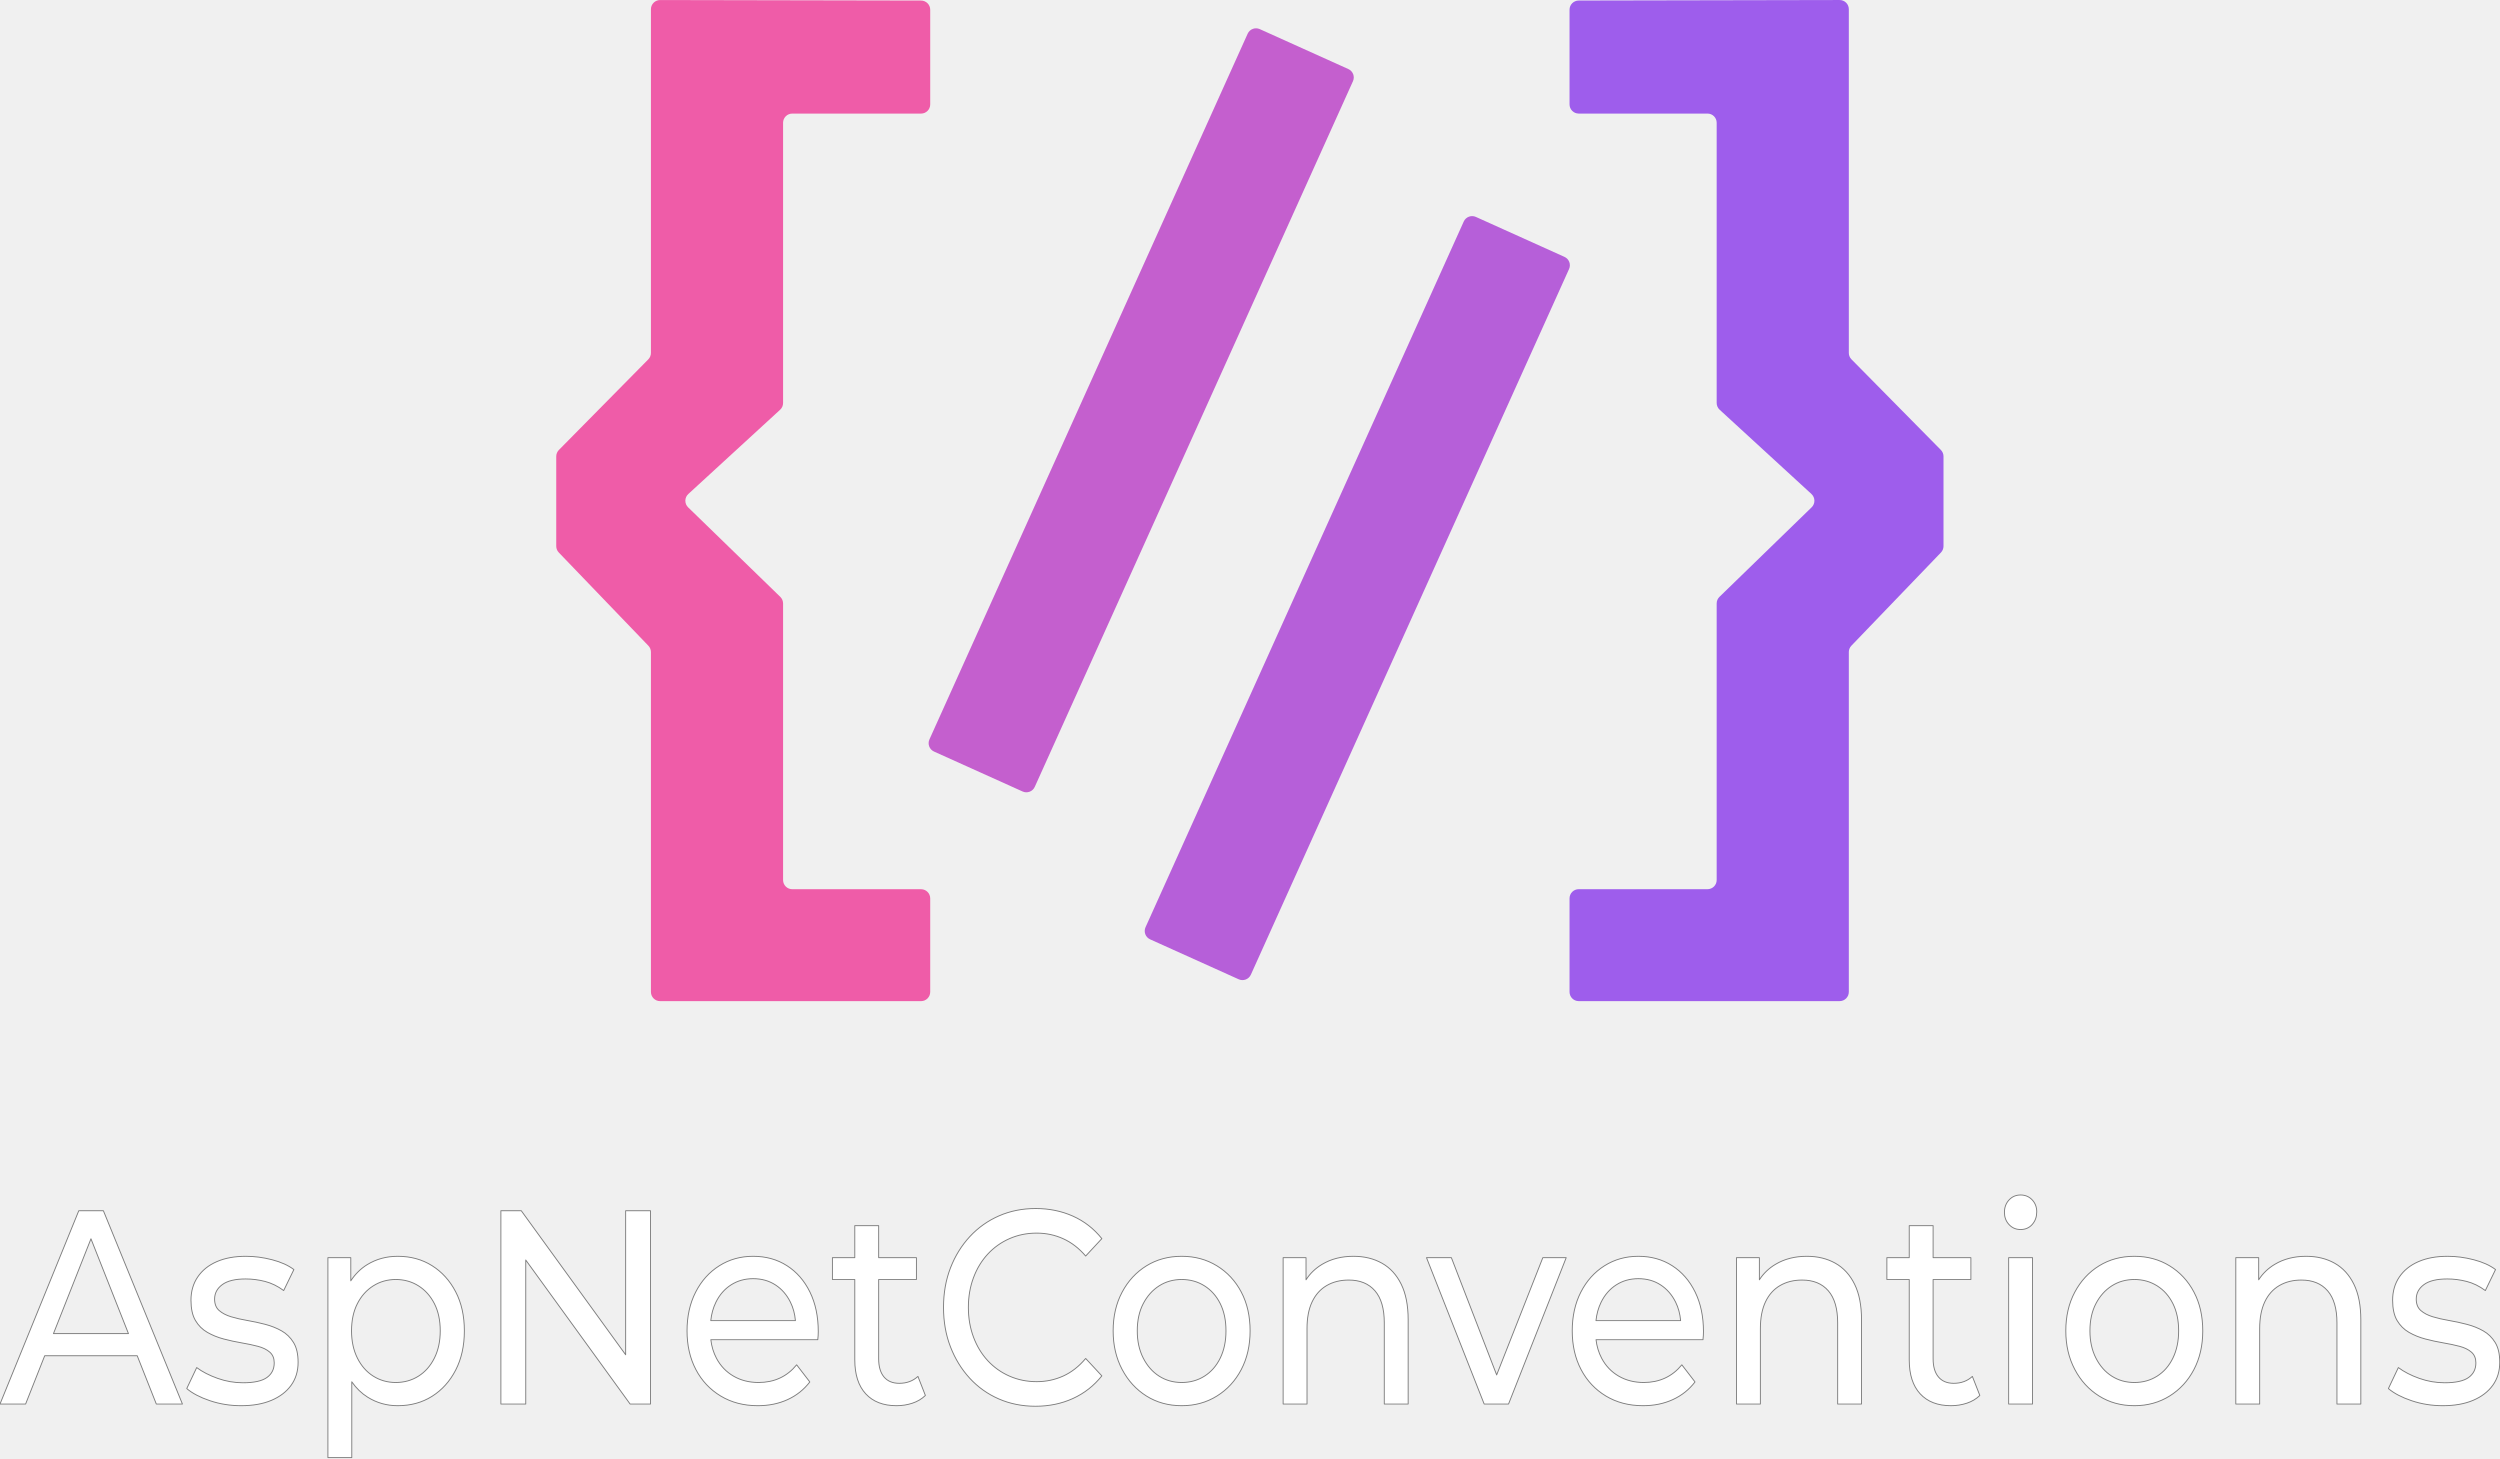
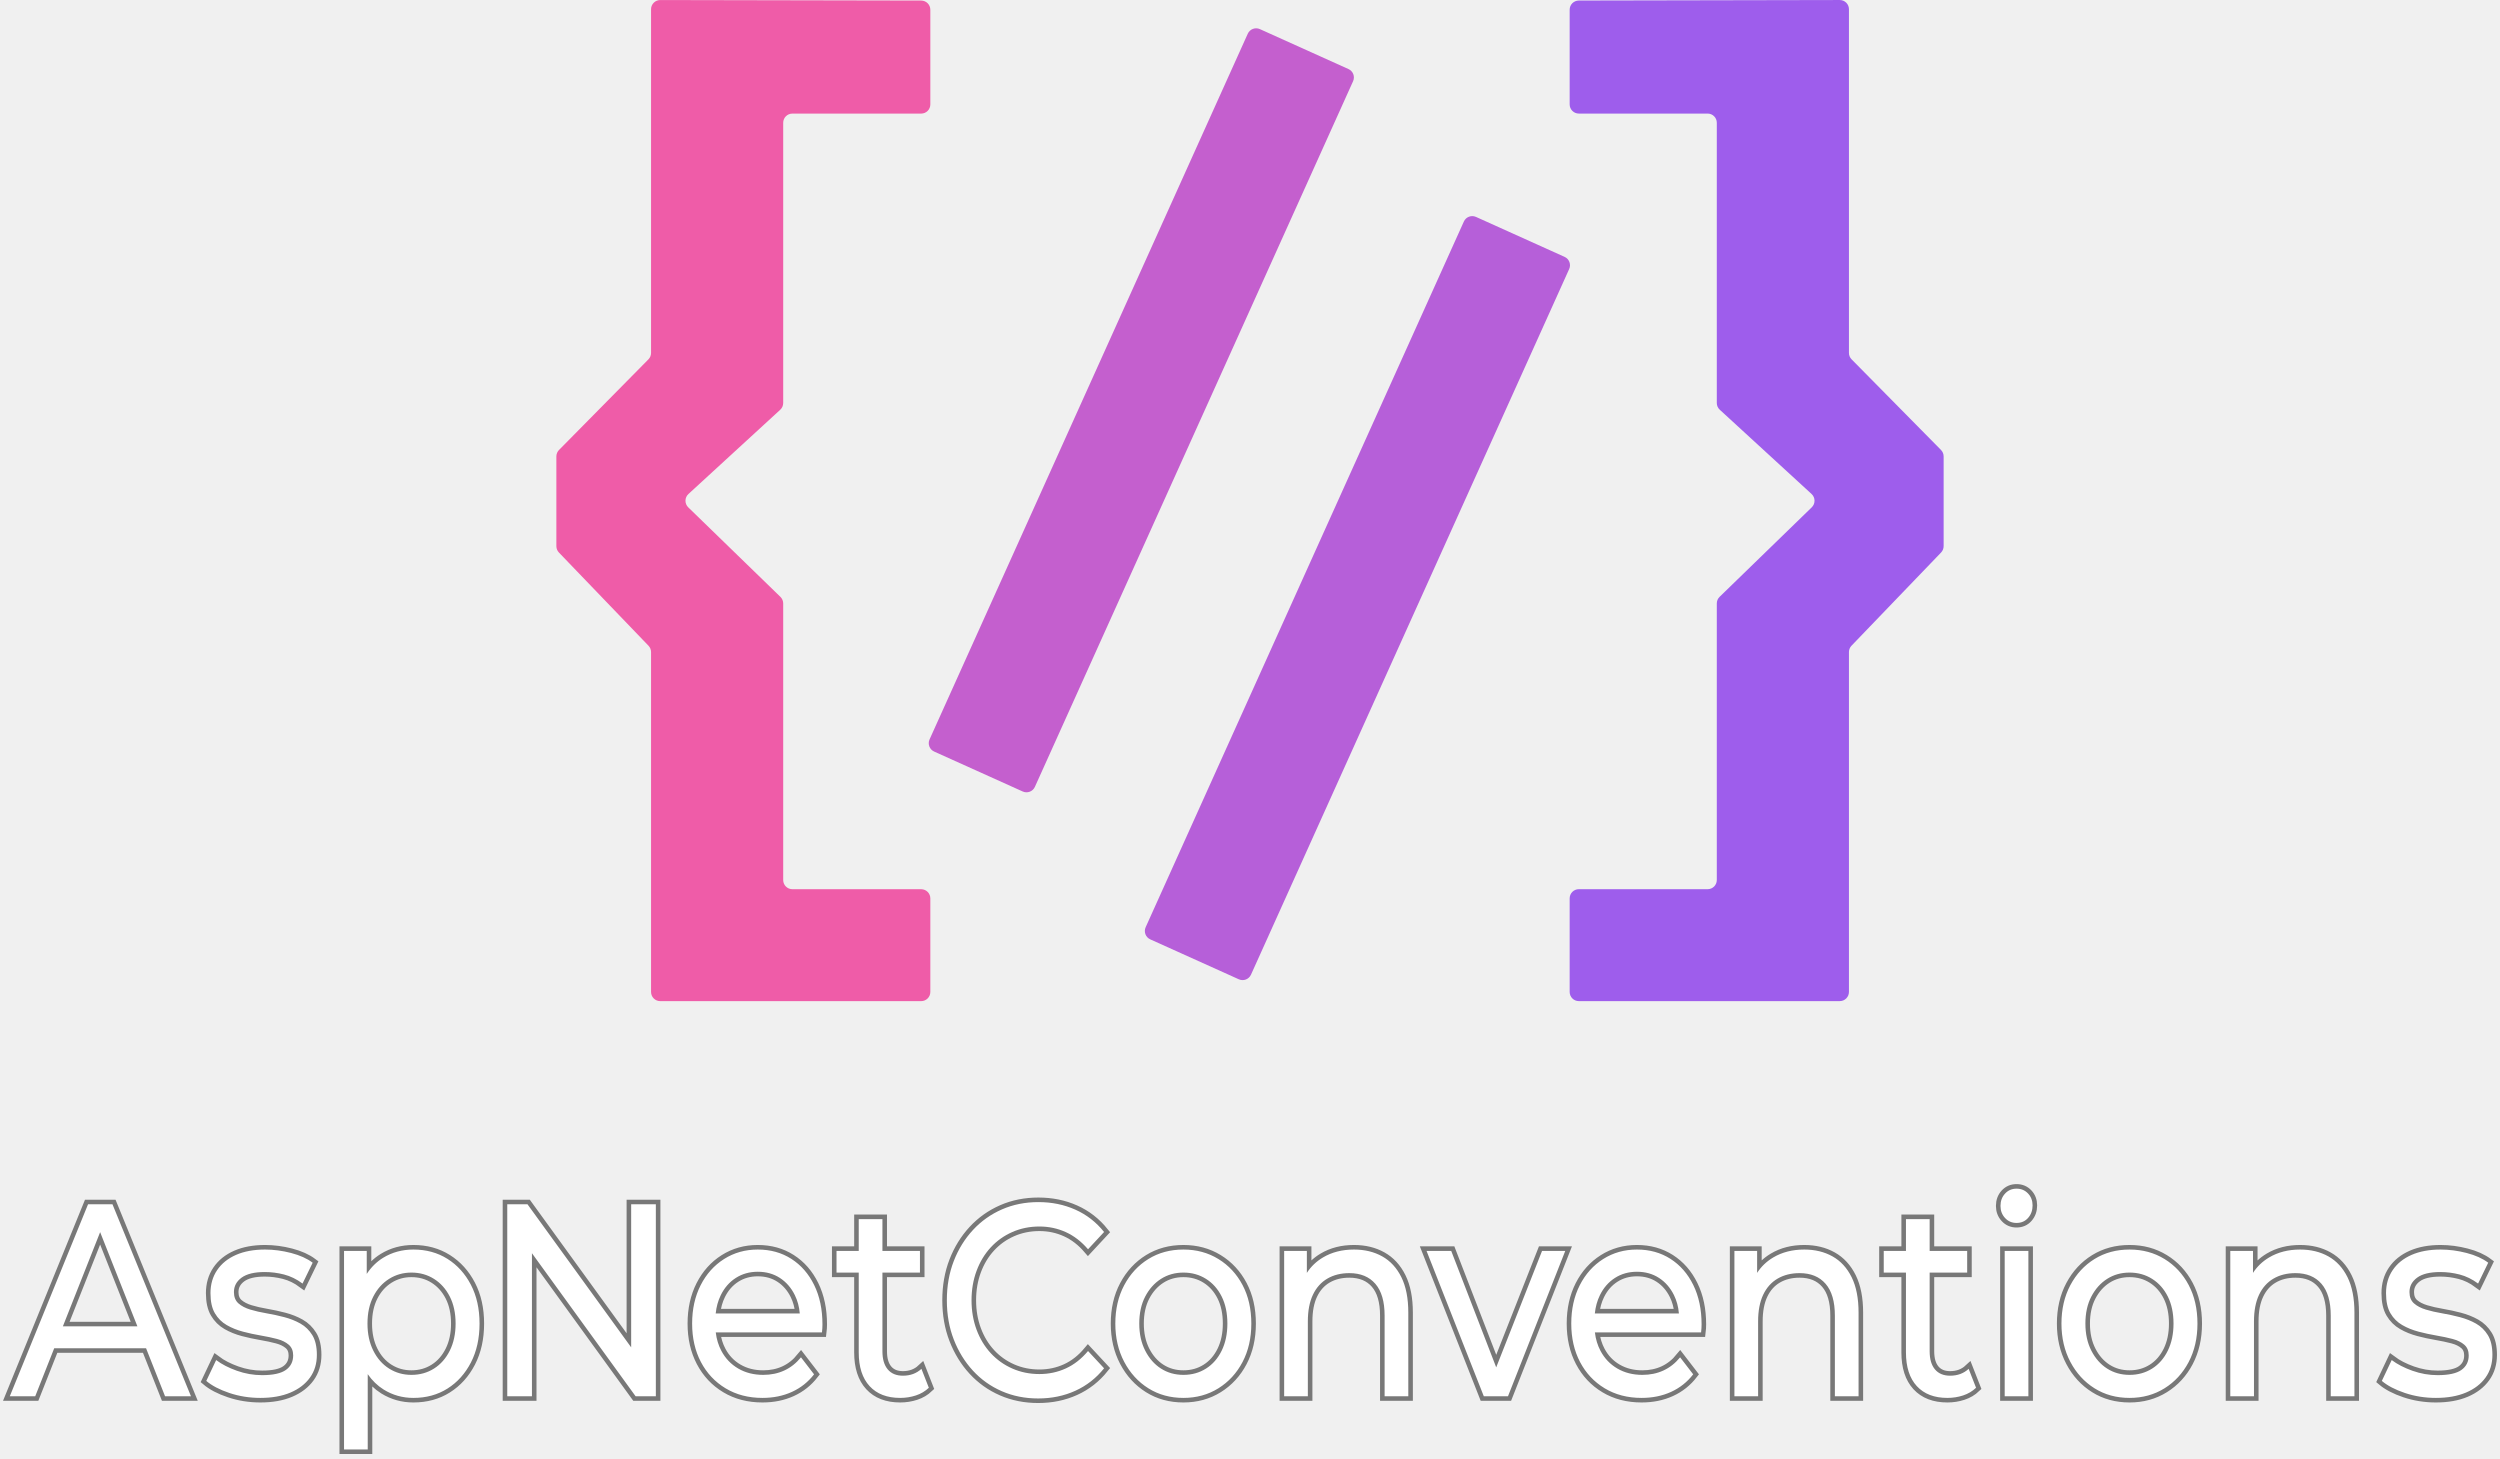
<svg xmlns="http://www.w3.org/2000/svg" xml:space="preserve" style="fill-rule:evenodd;clip-rule:evenodd;stroke-linejoin:round;stroke-miterlimit:2" viewBox="0 0 4086 2383">
-   <path d="M784.045 1070.596c8.224 0 14.891 6.388 14.891 14.269v1203.629c0 7.881-6.667 14.27-14.891 14.27H626.38c-8.224 0-14.891-6.389-14.891-14.27V1084.865c0-7.881 6.667-14.269 14.891-14.269h157.665Z" style="fill:#c45fce" transform="matrix(.91827 .41406 -.4321 .95826 1946.415 -1237.667)" />
-   <path d="M784.045 1070.596c8.224 0 14.891 6.388 14.891 14.269v1203.629c0 7.881-6.667 14.27-14.891 14.27H626.38c-8.224 0-14.891-6.389-14.891-14.27V1084.865c0-7.881 6.667-14.269 14.891-14.269h157.665Z" style="fill:#b65fd9" transform="matrix(.91827 .41406 -.4321 .95826 2299.608 -930.725)" />
-   <path d="M366.233 399.235a2.28 2.28 0 0 0 .658-1.604v-85.533a2.287 2.287 0 0 1 2.289-2.284l64.932.13a2.284 2.284 0 0 1 2.28 2.284v23.56a2.284 2.284 0 0 1-2.284 2.284H402.06a2.284 2.284 0 0 0-2.284 2.284v69.738a2.28 2.28 0 0 1-.74 1.682l-22.842 20.964a2.285 2.285 0 0 0-.047 3.321l22.936 22.277c.443.43.693 1.021.693 1.639v68.829a2.284 2.284 0 0 0 2.284 2.284h32.048a2.285 2.285 0 0 1 2.284 2.284v23.285a2.284 2.284 0 0 1-2.284 2.284h-64.933a2.285 2.285 0 0 1-2.284-2.284v-84.58c0-.59-.228-1.158-.637-1.583l-22.288-23.189a2.286 2.286 0 0 1-.638-1.583v-22.34c0-.6.237-1.177.658-1.604l22.247-22.545Z" style="fill:#ef5ca8" transform="matrix(6.56766 0 0 6.56766 -1345.73 -2034.69)" />
-   <path d="M366.233 399.235a2.28 2.28 0 0 0 .658-1.604v-85.533a2.287 2.287 0 0 1 2.289-2.284l64.932.13a2.284 2.284 0 0 1 2.28 2.284v23.56a2.284 2.284 0 0 1-2.284 2.284H402.06a2.284 2.284 0 0 0-2.284 2.284v69.738a2.28 2.28 0 0 1-.74 1.682l-22.842 20.964a2.285 2.285 0 0 0-.047 3.321l22.936 22.277c.443.43.693 1.021.693 1.639v68.829a2.284 2.284 0 0 0 2.284 2.284h32.048a2.285 2.285 0 0 1 2.284 2.284v23.285a2.284 2.284 0 0 1-2.284 2.284h-64.933a2.285 2.285 0 0 1-2.284-2.284v-84.58c0-.59-.228-1.158-.637-1.583l-22.288-23.189a2.286 2.286 0 0 1-.638-1.583v-22.34c0-.6.237-1.177.658-1.604l22.247-22.545Z" style="fill:#9e5dec" transform="matrix(-6.56766 0 0 6.56766 5431.33 -2034.721)" />
-   <g style="stroke-width:1.994;stroke-dasharray:none;stroke:#000;stroke-opacity:.5">
-     <path d="M4828.558 1995.813c-10.08 0-18.448 3.6-25.108 10.8-6.66 7.2-9.991 16.2-9.991 27 0 10.4 3.331 19.199 9.991 26.399 6.66 7.2 15.028 10.799 25.108 10.799 10.44 0 18.901-3.698 25.381-11.098s9.719-16.502 9.719-27.302c0-10.4-3.329-19.1-9.989-26.1s-15.03-10.498-25.11-10.498zm-2139.899 29.398c-28.8 0-55.35 5.3-79.65 15.9-24.3 10.6-45.451 25.601-63.451 45.001s-32.038 42.101-42.118 68.101c-10.08 26-15.122 54.599-15.122 85.799 0 31.2 5.042 59.799 15.122 85.799 10.08 26 24.028 48.701 41.848 68.101s38.88 34.4 63.18 45c24.3 10.6 50.85 15.901 79.65 15.901 29.52 0 56.611-5.602 81.272-16.802 24.66-11.2 45.63-27.599 62.91-49.198l-35.102-37.8c-14.4 17.2-30.599 29.898-48.599 38.098-18 8.2-37.26 12.3-57.78 12.3-21.24 0-40.95-3.999-59.13-11.999s-33.931-19.201-47.251-33.601c-13.32-14.4-23.67-31.5-31.05-51.3-7.38-19.8-11.068-41.299-11.068-64.499 0-23.2 3.689-44.7 11.069-64.5 7.38-19.8 17.729-36.899 31.049-51.299 13.32-14.4 29.071-25.601 47.251-33.601 18.18-8 37.89-11.999 59.13-11.999 20.52 0 39.78 4.1 57.78 12.3 18 8.2 34.2 20.699 48.6 37.499l35.101-37.8c-17.28-21.6-38.25-37.9-62.91-48.9-24.66-11-51.571-16.501-80.731-16.501zm-2079.24 4.8-171.18 420.001h55.62l41.529-105H736.37l41.529 105h56.7l-171.72-420h-53.46zm917.161 0v420.001h54v-312.96l226.8 312.96h44.28v-420h-54.002v312.96l-226.8-312.96h-44.278zm768.958 32.4v69.602h-48.6v47.4h48.6v174.599c0 32 7.92 56.6 23.76 73.8 15.84 17.2 38.162 25.799 66.962 25.799 11.88 0 23.31-1.798 34.29-5.398 10.98-3.6 20.43-9.202 28.35-16.802l-16.202-41.399c-10.8 10-24.3 15-40.5 15-14.4 0-25.47-4.6-33.21-13.8-7.74-9.2-11.608-22.4-11.608-39.6v-172.2h82.08v-47.399h-82.08v-69.602h-51.842zm2291.101 0v69.602h-48.601v47.4h48.601v174.599c0 32 7.921 56.6 23.761 73.8 15.84 17.2 38.159 25.799 66.959 25.799 11.88 0 23.31-1.798 34.29-5.398 10.98-3.6 20.43-9.202 28.35-16.802l-16.2-41.399c-10.8 10-24.3 15-40.5 15-14.4 0-25.469-4.6-33.209-13.8-7.74-9.2-11.611-22.4-11.611-39.6v-172.2h82.08v-47.399h-82.08v-69.602h-51.84zm-3950.759 28.51 81.507 206.092H554.371l81.51-206.092zm336.658 38.09c-24.48 0-45.628 3.9-63.448 11.7-17.82 7.8-31.59 18.9-41.31 33.3-9.72 14.4-14.58 31.201-14.58 50.401 0 18.4 3.239 33.1 9.719 44.1 6.48 11 15.12 19.6 25.92 25.8 10.8 6.2 22.68 11 35.64 14.4 12.96 3.4 25.92 6.2 38.88 8.4s24.75 4.7 35.37 7.5c10.62 2.8 19.17 7 25.65 12.6 6.48 5.6 9.72 13.4 9.72 23.4 0 13.6-5.31 24.2-15.93 31.8-10.62 7.6-27.99 11.4-52.11 11.4-18.72 0-37.08-3.199-55.08-9.599s-33.12-14.202-45.36-23.402l-21.6 45.6c12.24 10.4 29.071 19.201 50.491 26.401 21.42 7.2 44.009 10.799 67.769 10.799 25.56 0 47.521-3.9 65.881-11.7 18.36-7.8 32.578-18.698 42.658-32.698 10.08-14 15.122-30.6 15.122-49.8 0-18-3.331-32.401-9.991-43.201-6.66-10.8-15.301-19.2-25.921-25.2s-22.41-10.701-35.37-14.101c-12.96-3.4-25.92-6.2-38.88-8.4s-24.75-4.898-35.37-8.098c-10.62-3.2-19.26-7.702-25.92-13.502-6.66-5.8-9.989-14.098-9.989-24.898 0-12.8 5.58-23.3 16.74-31.5 11.16-8.2 28.079-12.3 50.759-12.3 14.04 0 28.08 1.798 42.12 5.398 14.04 3.6 27.54 10.2 40.5 19.8l22.14-45.6c-12.24-9.2-27.99-16.298-47.25-21.298s-38.25-7.502-56.97-7.502zm329.94 0c-24.48 0-46.528 6.002-66.148 18.002-14.128 8.641-26.075 20.444-35.91 35.307v-50.307h-49.682v434.398h51.84v-164.735c9.75 13.983 21.33 25.24 34.832 33.635 19.62 12.2 41.308 18.3 65.068 18.3 28.08 0 52.92-6.798 74.52-20.398 21.6-13.6 38.702-32.601 51.302-57.001 12.6-24.4 18.9-52.8 18.9-85.2 0-32.4-6.3-60.7-18.9-84.9-12.6-24.2-29.702-43.1-51.302-56.7-21.6-13.6-46.44-20.4-74.52-20.4zm772.201 0c-27.36 0-51.93 6.9-73.71 20.7-21.78 13.8-38.879 32.902-51.299 57.302-12.42 24.4-18.632 52.4-18.632 84s6.39 59.6 19.17 84c12.78 24.4 30.782 43.6 54.002 57.6 23.22 14 50.128 20.998 80.728 20.998 23.76 0 45.27-4.398 64.53-13.198 19.26-8.8 35.372-21.6 48.332-38.4l-28.621-37.2c-10.44 12.8-22.59 22.398-36.45 28.798-13.86 6.4-29.251 9.602-46.171 9.602-20.52 0-38.7-4.6-54.54-13.8-15.84-9.2-28.17-22.102-36.99-38.702-6.506-12.245-10.595-25.75-12.302-40.5h232.354c.36-2.8.63-5.8.81-9 .18-3.2.27-6 .27-8.4 0-32.8-6.03-61.5-18.09-86.1-12.06-24.6-28.712-43.699-49.952-57.299-21.24-13.6-45.719-20.4-73.439-20.4zm931.26 0c-28.8 0-54.36 6.9-76.68 20.7-22.32 13.8-39.96 32.902-52.92 57.302s-19.44 52.4-19.44 84c0 31.2 6.48 59.098 19.44 83.698 12.96 24.6 30.6 43.902 52.92 57.902s47.88 20.998 76.68 20.998c28.44 0 53.91-6.998 76.41-20.998s40.14-33.2 52.92-57.6c12.78-24.4 19.17-52.4 19.17-84 0-32-6.39-60.101-19.17-84.301-12.78-24.2-30.42-43.201-52.92-57.001-22.5-13.8-47.97-20.7-76.41-20.7zm373.141 0c-25.92 0-48.601 5.802-68.041 17.402-14.51 8.658-26.206 19.883-35.1 33.666v-48.066h-49.679v318h51.84v-163.801c0-23.2 3.688-42.601 11.068-58.201 7.38-15.6 17.912-27.398 31.592-35.398 13.68-8 29.699-12.001 48.059-12.001 24.48 0 43.47 7.8 56.97 23.4 13.5 15.6 20.25 38.799 20.25 69.599v176.401h51.839v-182.999c0-31.2-5.04-57.002-15.12-77.402-10.08-20.4-24.03-35.6-41.85-45.6s-38.428-15-61.828-15zm618.96 0c-27.36 0-51.932 6.9-73.712 20.7-21.78 13.8-38.88 32.902-51.3 57.302-12.42 24.4-18.629 52.4-18.629 84s6.39 59.6 19.17 84c12.78 24.4 30.78 43.6 54 57.6s50.13 20.998 80.73 20.998c23.76 0 45.271-4.398 64.531-13.198 19.26-8.8 35.369-21.6 48.329-38.4l-28.619-37.2c-10.44 12.8-22.592 22.398-36.452 28.798-13.86 6.4-29.249 9.602-46.169 9.602-20.52 0-38.7-4.6-54.54-13.8-15.84-9.2-28.17-22.102-36.99-38.702-6.506-12.245-10.595-25.75-12.301-40.5h232.35c.36-2.8.63-5.8.81-9 .18-3.2.27-6 .27-8.4 0-32.8-6.03-61.5-18.09-86.1-12.06-24.6-28.708-43.699-49.948-57.299-21.24-13.6-45.72-20.4-73.44-20.4zm366.118 0c-25.92 0-48.599 5.802-68.039 17.402-14.51 8.658-26.205 19.883-35.1 33.666v-48.066h-49.681v318h51.842v-163.801c0-23.2 3.689-42.601 11.069-58.201 7.38-15.6 17.909-27.398 31.589-35.398 13.68-8 29.701-12.001 48.061-12.001 24.48 0 43.47 7.8 56.97 23.4 13.5 15.6 20.25 38.799 20.25 69.599v176.401h51.84v-182.999c0-31.2-5.04-57.002-15.12-77.402-10.08-20.4-24.03-35.6-41.85-45.6s-38.431-15-61.831-15zm711.72 0c-28.8 0-54.36 6.9-76.68 20.7-22.32 13.8-39.96 32.902-52.92 57.302s-19.44 52.4-19.44 84c0 31.2 6.48 59.098 19.44 83.698 12.96 24.6 30.6 43.902 52.92 57.902s47.88 20.998 76.68 20.998c28.44 0 53.91-6.998 76.41-20.998s40.142-33.2 52.922-57.6c12.78-24.4 19.17-52.4 19.17-84 0-32-6.39-60.101-19.17-84.301-12.78-24.2-30.422-43.201-52.922-57.001-22.5-13.8-47.97-20.7-76.41-20.7zm373.141 0c-25.92 0-48.601 5.802-68.041 17.402-14.51 8.658-26.205 19.883-35.1 33.666v-48.066H5296.2v318h51.84v-163.801c0-23.2 3.691-42.601 11.071-58.201 7.38-15.6 17.91-27.398 31.59-35.398 13.68-8 29.698-12.001 48.058-12.001 24.48 0 43.47 7.8 56.97 23.4 13.5 15.6 20.25 38.799 20.25 69.599v176.401h51.842v-182.999c0-31.2-5.042-57.002-15.122-77.402s-24.028-35.6-41.848-45.6-38.43-15-61.83-15zm307.26 0c-24.48 0-45.63 3.9-63.45 11.7-17.82 7.8-31.59 18.9-41.31 33.3-9.72 14.4-14.58 31.201-14.58 50.401 0 18.4 3.241 33.1 9.721 44.1s15.118 19.6 25.918 25.8c10.8 6.2 22.68 11 35.64 14.4 12.96 3.4 25.92 6.2 38.88 8.4s24.752 4.7 35.372 7.5c10.62 2.8 19.169 7 25.649 12.6s9.72 13.4 9.72 23.4c0 13.6-5.311 24.2-15.931 31.8-10.62 7.6-27.99 11.4-52.11 11.4-18.72 0-37.08-3.199-55.08-9.599s-33.12-14.202-45.36-23.402l-21.598 45.6c12.24 10.4 29.07 19.201 50.49 26.401 21.42 7.2 44.008 10.799 67.768 10.799 25.56 0 47.521-3.9 65.881-11.7 18.36-7.8 32.58-18.698 42.66-32.698 10.08-14 15.12-30.6 15.12-49.8 0-18-3.331-32.401-9.991-43.201-6.66-10.8-15.299-19.2-25.919-25.2-10.62-6-22.41-10.701-35.37-14.101-12.96-3.4-25.92-6.2-38.88-8.4s-24.749-4.898-35.369-8.098c-10.62-3.2-19.26-7.702-25.92-13.502-6.66-5.8-9.992-14.098-9.992-24.898 0-12.8 5.582-23.3 16.742-31.5s28.08-12.3 50.76-12.3c14.04 0 28.08 1.798 42.12 5.398 14.04 3.6 27.54 10.2 40.5 19.8l22.138-45.6c-12.24-9.2-27.989-16.298-47.249-21.298s-38.25-7.502-56.97-7.502zm-2218.5 3.002 125.28 318h52.92l125.28-318h-50.76l-100.316 254.767-98.405-254.767h-54zm1264.861 0v318h51.84v-318h-51.84zm-2727.961 45.6c18.36 0 34.469 4.499 48.329 13.499s24.752 21.499 32.672 37.499c6.005 12.133 9.616 25.538 10.86 40.202h-183.943c1.513-14.567 5.2-27.871 11.081-39.901 7.92-16.2 18.902-28.8 32.942-37.8 14.04-9 30.059-13.5 48.059-13.5zm1923.361 0c18.36 0 34.469 4.499 48.329 13.499s24.75 21.499 32.67 37.499c6.005 12.133 9.618 25.538 10.863 40.202h-183.947c1.514-14.567 5.203-27.871 11.085-39.901 7.92-16.2 18.899-28.8 32.939-37.8 14.04-9 30.061-13.5 48.061-13.5zm-2699.882 1.8c18.36 0 34.831 4.6 49.411 13.8 14.58 9.2 26.1 22.098 34.56 38.698s12.689 36.302 12.689 59.102c0 22.4-4.23 42.099-12.69 59.099-8.46 17-19.979 30.1-34.559 39.3-14.58 9.2-31.051 13.8-49.411 13.8-18 0-34.29-4.6-48.87-13.8-14.58-9.2-26.099-22.3-34.559-39.3-8.46-17-12.689-36.7-12.689-59.1 0-22.8 4.23-42.501 12.69-59.101 8.46-16.6 19.979-29.498 34.559-38.698 14.58-9.2 30.869-13.8 48.869-13.8zm1707.78 0c18.36 0 34.83 4.6 49.41 13.8 14.58 9.2 26.012 22.098 34.292 38.698 8.28 16.6 12.419 36.302 12.419 59.102 0 22.4-4.14 42.099-12.42 59.099-8.28 17-19.711 30.1-34.291 39.3-14.58 9.2-31.05 13.8-49.41 13.8-18.36 0-34.738-4.6-49.138-13.8-14.4-9.2-25.922-22.3-34.562-39.3-8.64-17-12.96-36.7-12.96-59.1 0-22.8 4.32-42.501 12.96-59.101s20.162-29.498 34.562-38.698c14.4-9.2 30.779-13.8 49.139-13.8zm2069.94 0c18.36 0 34.832 4.6 49.412 13.8 14.58 9.2 26.01 22.098 34.29 38.698 8.28 16.6 12.418 36.302 12.418 59.102 0 22.4-4.139 42.099-12.419 59.099-8.28 17-19.71 30.1-34.29 39.3-14.58 9.2-31.05 13.8-49.41 13.8-18.36 0-34.74-4.6-49.14-13.8-14.4-9.2-25.92-22.3-34.56-39.3-8.64-17-12.961-36.7-12.961-59.1 0-22.8 4.322-42.501 12.962-59.101s20.16-29.498 34.56-38.698c14.4-9.2 30.778-13.8 49.138-13.8z" style="fill:#fff;fill-rule:nonzero;stroke-width:1.994;stroke-dasharray:none;stroke:#000;stroke-opacity:.5" transform="matrix(.75221 0 0 .75221 -329.65 451.833)" />
+   <path d="M784.045 1070.596c8.224 0 14.891 6.388 14.891 14.269v1203.629c0 7.881-6.667 14.27-14.891 14.27H626.38c-8.224 0-14.891-6.389-14.891-14.27V1084.865c0-7.881 6.667-14.269 14.891-14.269h157.665z" style="fill:#c45fce" transform="matrix(.91827 .41406 -.4321 .95826 1946.615 -1237.667)" />
+   <path d="M784.045 1070.596c8.224 0 14.891 6.388 14.891 14.269v1203.629c0 7.881-6.667 14.27-14.891 14.27H626.38c-8.224 0-14.891-6.389-14.891-14.27V1084.865c0-7.881 6.667-14.269 14.891-14.269h157.665z" style="fill:#b65fd9" transform="matrix(.91827 .41406 -.4321 .95826 2299.808 -930.725)" />
+   <path d="M366.233 399.235a2.28 2.28 0 0 0 .658-1.604v-85.533a2.287 2.287 0 0 1 2.289-2.284l64.932.13a2.284 2.284 0 0 1 2.28 2.284v23.56a2.284 2.284 0 0 1-2.284 2.284H402.06a2.284 2.284 0 0 0-2.284 2.284v69.738a2.28 2.28 0 0 1-.74 1.682l-22.842 20.964a2.285 2.285 0 0 0-.047 3.321l22.936 22.277c.443.43.693 1.021.693 1.639v68.829a2.284 2.284 0 0 0 2.284 2.284h32.048a2.285 2.285 0 0 1 2.284 2.284v23.285a2.284 2.284 0 0 1-2.284 2.284h-64.933a2.285 2.285 0 0 1-2.284-2.284v-84.58c0-.59-.228-1.158-.637-1.583l-22.288-23.189a2.286 2.286 0 0 1-.638-1.583v-22.34c0-.6.237-1.177.658-1.604l22.247-22.545z" style="fill:#ef5ca8" transform="matrix(6.56766 0 0 6.56766 -1345.53 -2034.69)" />
+   <path d="M366.233 399.235a2.28 2.28 0 0 0 .658-1.604v-85.533a2.287 2.287 0 0 1 2.289-2.284l64.932.13a2.284 2.284 0 0 1 2.28 2.284v23.56a2.284 2.284 0 0 1-2.284 2.284H402.06a2.284 2.284 0 0 0-2.284 2.284v69.738a2.28 2.28 0 0 1-.74 1.682l-22.842 20.964a2.285 2.285 0 0 0-.047 3.321l22.936 22.277c.443.43.693 1.021.693 1.639v68.829a2.284 2.284 0 0 0 2.284 2.284h32.048a2.285 2.285 0 0 1 2.284 2.284v23.285a2.284 2.284 0 0 1-2.284 2.284h-64.933a2.285 2.285 0 0 1-2.284-2.284v-84.58c0-.59-.228-1.158-.637-1.583l-22.288-23.189a2.286 2.286 0 0 1-.638-1.583v-22.34c0-.6.237-1.177.658-1.604l22.247-22.545z" style="fill:#9e5dec" transform="matrix(-6.56766 0 0 6.56766 5431.53 -2034.721)" />
+   <g style="stroke:#000;stroke-width:5.318;stroke-linecap:round;stroke-linejoin:miter;stroke-dasharray:none;stroke-opacity:.5">
+     <path d="M4819.76 1982.045c-10.01 0-18.321 3.574-24.935 10.725-6.615 7.15-9.923 16.09-9.923 26.815 0 10.33 3.308 19.068 9.923 26.218 6.614 7.15 14.925 10.725 24.936 10.725 10.368 0 18.771-3.672 25.207-11.021 6.435-7.35 9.652-16.39 9.652-27.116 0-10.328-3.306-18.969-9.92-25.92-6.615-6.953-14.928-10.426-24.94-10.426zm-2125.232 29.196c-28.603 0-54.971 5.264-79.105 15.792-24.133 10.527-45.14 25.424-63.016 44.692-17.876 19.266-31.818 41.812-41.829 67.634-10.01 25.822-15.018 54.225-15.018 85.21 0 30.987 5.007 59.39 15.018 85.212 10.01 25.821 23.863 48.367 41.561 67.634 17.698 19.267 38.614 34.164 62.748 44.692 24.133 10.527 50.502 15.792 79.104 15.792 29.318 0 56.223-5.564 80.714-16.687 24.49-11.123 45.318-27.41 62.48-48.862l-34.862-37.54c-14.301 17.082-30.39 29.693-48.266 37.837-17.876 8.144-37.004 12.215-57.384 12.215-21.094 0-40.67-3.97-58.725-11.916-18.055-7.945-33.699-19.07-46.927-33.371-13.229-14.301-23.507-31.283-30.836-50.948-7.33-19.664-10.993-41.016-10.993-64.057 0-23.041 3.663-44.394 10.993-64.058 7.33-19.664 17.607-36.646 30.836-50.948 13.228-14.3 28.872-25.425 46.927-33.37 18.056-7.946 37.63-11.917 58.725-11.917 20.38 0 39.508 4.072 57.384 12.216 17.877 8.143 33.965 20.556 48.266 37.241l34.862-37.54c-17.162-21.453-37.99-37.64-62.48-48.565-24.491-10.925-51.217-16.388-80.177-16.388zm-2064.99 4.768L459.532 2433.13h55.238l41.244-104.28H755.62l41.244 104.28h56.311l-170.543-417.122Zm910.875 0v417.122h53.63v-310.815l225.245 310.815h43.977v-417.122h-53.632v310.814l-225.245-310.814zm763.688 32.177v69.125h-48.266v47.074h48.266v173.403c0 31.78 7.866 56.212 23.597 73.295 15.732 17.082 37.9 25.622 66.503 25.622 11.798 0 23.15-1.786 34.054-5.361 10.905-3.576 20.291-9.14 28.157-16.687l-16.091-41.115c-10.726 9.931-24.134 14.897-40.223 14.897-14.301 0-25.294-4.569-32.981-13.706-7.687-9.137-11.53-22.246-11.53-39.328v-171.02h81.518v-47.074h-81.518v-69.125zm2275.399 0v69.125h-48.269v47.074h48.269v173.403c0 31.78 7.866 56.212 23.597 73.295 15.732 17.082 37.898 25.622 66.5 25.622 11.799 0 23.15-1.786 34.055-5.361 10.904-3.576 20.291-9.14 28.157-16.687l-16.089-41.115c-10.726 9.931-24.134 14.897-40.223 14.897-14.3 0-25.294-4.569-32.981-13.706-7.687-9.137-11.532-22.246-11.532-39.328v-171.02h81.518v-47.074h-81.518v-69.125zM655.818 2076.5l80.948 204.68H574.867Zm358.28 37.83c-24.313 0-45.316 3.873-63.014 11.62-17.698 7.746-31.374 18.77-41.027 33.071-9.653 14.302-14.48 30.987-14.48 50.056 0 18.274 3.217 32.872 9.653 43.797 6.435 10.924 15.017 19.467 25.743 25.624 10.726 6.158 22.524 10.925 35.395 14.302a446.802 446.802 0 0 0 38.614 8.342c12.871 2.185 24.58 4.666 35.127 7.447 10.547 2.781 19.04 6.953 25.475 12.515 6.436 5.561 9.652 13.308 9.652 23.239 0 13.507-5.273 24.034-15.82 31.582-10.547 7.547-27.798 11.322-51.752 11.322-18.592 0-36.826-3.177-54.702-9.533-17.877-6.356-32.894-14.105-45.05-23.242l-21.453 45.287c12.156 10.33 28.873 19.07 50.146 26.22 21.273 7.152 43.707 10.726 67.304 10.726 25.385 0 47.195-3.873 65.43-11.62 18.234-7.747 32.354-18.57 42.365-32.474 10.011-13.904 15.019-30.39 15.019-49.46 0-17.876-3.309-32.178-9.923-42.904-6.615-10.726-15.196-19.067-25.743-25.026-10.548-5.96-22.256-10.629-35.128-14.005a446.77 446.77 0 0 0-38.613-8.342c-12.871-2.185-24.58-4.865-35.127-8.043-10.548-3.178-19.13-7.65-25.744-13.41-6.614-5.76-9.92-14.001-9.92-24.727 0-12.712 5.541-23.141 16.625-31.285 11.084-8.144 27.887-12.215 50.411-12.215 13.944 0 27.888 1.786 41.832 5.36 13.944 3.576 27.352 10.132 40.223 19.666l21.988-45.287c-12.156-9.137-27.799-16.188-46.927-21.153-19.128-4.966-37.988-7.45-56.58-7.45zm322.361 0c-24.312 0-46.21 5.96-65.695 17.878-14.031 8.582-25.896 20.304-35.664 35.065v-49.962h-49.34v431.42h51.483v-163.606c9.684 13.888 21.185 25.067 34.594 33.405 19.485 12.116 41.025 18.175 64.622 18.175 27.888 0 52.557-6.752 74.01-20.259 21.451-13.506 38.436-32.377 50.95-56.61 12.513-24.233 18.77-52.437 18.77-84.615s-6.257-60.285-18.77-84.319c-12.514-24.034-29.499-42.804-50.95-56.311-21.453-13.507-46.122-20.261-74.01-20.261zm748.297 0c-27.173 0-51.574 6.852-73.205 20.557-21.63 13.706-38.612 32.677-50.947 56.91-12.335 24.233-18.505 52.04-18.505 83.424 0 31.383 6.346 59.19 19.038 83.423 12.693 24.233 30.572 43.303 53.632 57.207 23.061 13.904 49.785 20.854 80.175 20.854 23.597 0 44.96-4.368 64.089-13.108 19.128-8.74 35.129-21.452 48-38.136l-28.425-36.946c-10.369 12.713-22.435 22.245-36.2 28.6-13.765 6.357-29.05 9.537-45.855 9.537-20.38 0-38.434-4.569-54.166-13.706-15.731-9.137-27.976-21.95-36.736-38.436-6.462-12.161-10.523-25.574-12.218-40.222h230.761c.358-2.781.626-5.76.805-8.938.178-3.178.268-5.959.268-8.342 0-32.575-5.989-61.079-17.966-85.51-11.977-24.432-28.515-43.4-49.61-56.907-21.094-13.507-45.405-20.261-72.935-20.261zm924.877 0c-28.603 0-53.987 6.852-76.154 20.557-22.167 13.706-39.686 32.677-52.557 56.91-12.871 24.233-19.307 52.04-19.307 83.424 0 30.986 6.436 58.693 19.307 83.124 12.871 24.432 30.39 43.602 52.557 57.506 22.167 13.904 47.551 20.854 76.154 20.854 28.245 0 53.54-6.95 75.886-20.854 22.346-13.904 39.865-32.974 52.557-57.207 12.692-24.232 19.039-52.04 19.039-83.423 0-31.78-6.347-59.69-19.039-83.723-12.692-24.034-30.21-42.905-52.557-56.61-22.346-13.706-47.64-20.558-75.886-20.558zm370.584 0c-25.743 0-48.269 5.762-67.575 17.282-14.41 8.6-26.026 19.747-34.86 33.436v-47.737h-49.338v315.82h51.484v-162.678c0-23.041 3.664-42.309 10.993-57.802 7.33-15.493 17.79-27.21 31.375-35.156 13.587-7.945 29.495-11.918 47.73-11.918 24.312 0 43.172 7.746 56.58 23.239 13.407 15.493 20.11 38.533 20.11 69.122v175.193h51.484v-181.745c0-30.986-5.004-56.611-15.015-76.872-10.011-20.26-23.866-35.356-41.564-45.287-17.698-9.931-38.165-14.897-61.404-14.897zm614.718 0c-27.173 0-51.577 6.852-73.207 20.557-21.631 13.706-38.613 32.677-50.948 56.91-12.335 24.233-18.502 52.04-18.502 83.424 0 31.383 6.346 59.19 19.039 83.423 12.692 24.233 30.568 43.303 53.629 57.207 23.06 13.904 49.787 20.854 80.177 20.854 23.597 0 44.96-4.368 64.089-13.108 19.128-8.74 35.126-21.452 47.997-38.136l-28.422-36.946c-10.369 12.713-22.438 22.245-36.203 28.6-13.765 6.357-29.048 9.537-45.852 9.537-20.38 0-38.434-4.569-54.165-13.706-15.732-9.137-27.977-21.95-36.737-38.436-6.462-12.161-10.523-25.574-12.218-40.222h230.759c.357-2.781.625-5.76.804-8.938.179-3.178.268-5.959.268-8.342 0-32.575-5.988-61.079-17.965-85.51-11.978-24.432-28.513-43.4-49.607-56.907-21.095-13.507-45.406-20.261-72.936-20.261zm363.608 0c-25.742 0-48.266 5.762-67.573 17.282-14.41 8.6-26.025 19.747-34.858 33.436v-47.737h-49.342v315.82h51.487v-162.678c0-23.041 3.664-42.309 10.993-57.802 7.33-15.493 17.786-27.21 31.373-35.156 13.586-7.945 29.497-11.918 47.732-11.918 24.312 0 43.172 7.746 56.579 23.239 13.407 15.493 20.111 38.533 20.111 69.122v175.193h51.484v-181.745c0-30.986-5.005-56.611-15.016-76.872-10.01-20.26-23.865-35.356-41.563-45.287-17.698-9.931-38.167-14.897-61.407-14.897zm706.842 0c-28.602 0-53.987 6.852-76.154 20.557-22.167 13.706-39.686 32.677-52.557 56.91-12.87 24.233-19.307 52.04-19.307 83.424 0 30.986 6.436 58.693 19.307 83.124 12.871 24.432 30.39 43.602 52.557 57.506 22.167 13.904 47.552 20.854 76.154 20.854 28.245 0 53.54-6.95 75.887-20.854 22.345-13.904 39.866-32.974 52.559-57.207 12.692-24.232 19.038-52.04 19.038-83.423 0-31.78-6.346-59.69-19.038-83.723-12.693-24.034-30.214-42.905-52.56-56.61-22.345-13.706-47.64-20.558-75.886-20.558zm370.584 0c-25.742 0-48.268 5.762-67.575 17.282-14.41 8.6-26.026 19.747-34.859 33.436v-47.737h-49.338v315.82h51.484v-162.678c0-23.041 3.666-42.309 10.995-57.802 7.33-15.493 17.787-27.21 31.373-35.156 13.586-7.945 29.495-11.918 47.73-11.918 24.311 0 43.171 7.746 56.578 23.239 13.408 15.493 20.112 38.533 20.112 69.122v175.193h51.486v-181.745c0-30.986-5.007-56.611-15.018-76.872-10.011-20.26-23.863-35.356-41.561-45.287-17.698-9.931-38.167-14.897-61.407-14.897zm305.154 0c-24.312 0-45.318 3.873-63.016 11.62-17.698 7.746-31.374 18.77-41.027 33.071-9.653 14.302-14.48 30.987-14.48 50.056 0 18.274 3.22 32.872 9.655 43.797 6.436 10.924 15.015 19.467 25.741 25.624 10.726 6.158 22.524 10.925 35.395 14.302a446.801 446.801 0 0 0 38.614 8.342c12.871 2.185 24.582 4.666 35.13 7.447 10.547 2.781 19.037 6.953 25.472 12.515 6.436 5.561 9.655 13.308 9.655 23.239 0 13.507-5.276 24.034-15.823 31.582-10.547 7.547-27.797 11.322-51.752 11.322-18.592 0-36.826-3.177-54.702-9.533-17.877-6.356-32.894-14.105-45.05-23.242l-21.45 45.287c12.156 10.33 28.87 19.07 50.143 26.22 21.273 7.152 43.707 10.726 67.304 10.726 25.385 0 47.196-3.873 65.43-11.62 18.234-7.747 32.357-18.57 42.368-32.474 10.011-13.904 15.016-30.39 15.016-49.46 0-17.876-3.309-32.178-9.923-42.904-6.614-10.726-15.194-19.067-25.74-25.026-10.548-5.96-22.257-10.629-35.128-14.005a446.761 446.761 0 0 0-38.614-8.342c-12.87-2.185-24.58-4.865-35.127-8.043-10.547-3.178-19.129-7.65-25.743-13.41-6.614-5.76-9.923-14.001-9.923-24.727 0-12.712 5.544-23.141 16.628-31.285 11.083-8.144 27.886-12.215 50.411-12.215 13.944 0 27.888 1.786 41.832 5.36 13.943 3.576 27.351 10.132 40.222 19.666l21.987-45.287c-12.157-9.137-27.797-16.188-46.925-21.153-19.128-4.966-37.988-7.45-56.58-7.45zm-2203.296 2.98 124.423 315.82h52.557l124.42-315.82h-50.411l-99.629 253.021-97.73-253.02zm1256.193 0v315.82h51.484v-315.82zm-2709.264 45.288c18.234 0 34.232 4.468 47.997 13.407 13.765 8.938 24.582 21.351 32.448 37.242 5.965 12.05 9.55 25.363 10.787 39.926h-182.684c1.504-14.467 5.165-27.68 11.006-39.627 7.866-16.09 18.773-28.603 32.716-37.541 13.944-8.939 29.853-13.407 47.73-13.407zm1910.179 0c18.234 0 34.232 4.468 47.997 13.407 13.765 8.938 24.58 21.351 32.445 37.242 5.965 12.05 9.554 25.363 10.79 39.926H3903.48c1.503-14.467 5.167-27.68 11.008-39.627 7.866-16.09 18.77-28.603 32.714-37.541 13.943-8.939 29.855-13.407 47.732-13.407zm-2662.767 1.787c18.234 0 34.593 4.57 49.073 13.706 14.48 9.137 25.92 21.947 34.323 38.433 8.402 16.486 12.602 36.053 12.602 58.697 0 22.246-4.2 41.81-12.602 58.694-8.402 16.883-19.843 29.894-34.323 39.031s-30.839 13.706-49.073 13.706c-17.877 0-34.054-4.569-48.534-13.706-14.48-9.137-25.92-22.148-34.322-39.031-8.402-16.884-12.603-36.448-12.603-58.694 0-22.644 4.2-42.21 12.603-58.697 8.402-16.486 19.842-29.296 34.322-38.433 14.48-9.137 30.657-13.706 48.534-13.706zm1677.465 0c18.234 0 34.59 4.57 49.07 13.706 14.48 9.137 25.834 21.947 34.057 38.433 8.224 16.486 12.334 36.053 12.334 58.697 0 22.246-4.11 41.81-12.334 58.694-8.223 16.883-19.577 29.894-34.057 39.031s-30.836 13.706-49.07 13.706-34.5-4.569-48.802-13.706c-14.301-9.137-25.745-22.148-34.325-39.031-8.581-16.884-12.87-36.448-12.87-58.694 0-22.644 4.289-42.21 12.87-58.697 8.58-16.486 20.024-29.296 34.325-38.433 14.301-9.137 30.568-13.706 48.802-13.706zm2055.752 0c18.234 0 34.593 4.57 49.073 13.706 14.48 9.137 25.831 21.947 34.055 38.433 8.223 16.486 12.334 36.053 12.334 58.697 0 22.246-4.111 41.81-12.334 58.694-8.224 16.883-19.575 29.894-34.055 39.031s-30.839 13.706-49.073 13.706-34.5-4.569-48.802-13.706c-14.301-9.137-25.742-22.148-34.322-39.031-8.581-16.884-12.873-36.448-12.873-58.694 0-22.644 4.292-42.21 12.873-58.697 8.58-16.486 20.021-29.296 34.322-38.433 14.302-9.137 30.568-13.706 48.802-13.706z" style="fill:#fff;fill-rule:nonzero;stroke:#000;stroke-width:19.805;stroke-linecap:round;stroke-linejoin:miter;stroke-dasharray:none;stroke-opacity:.5;paint-order:markers stroke fill" transform="matrix(.75221 0 0 .75221 -329.65 451.833)" />
  </g>
</svg>
